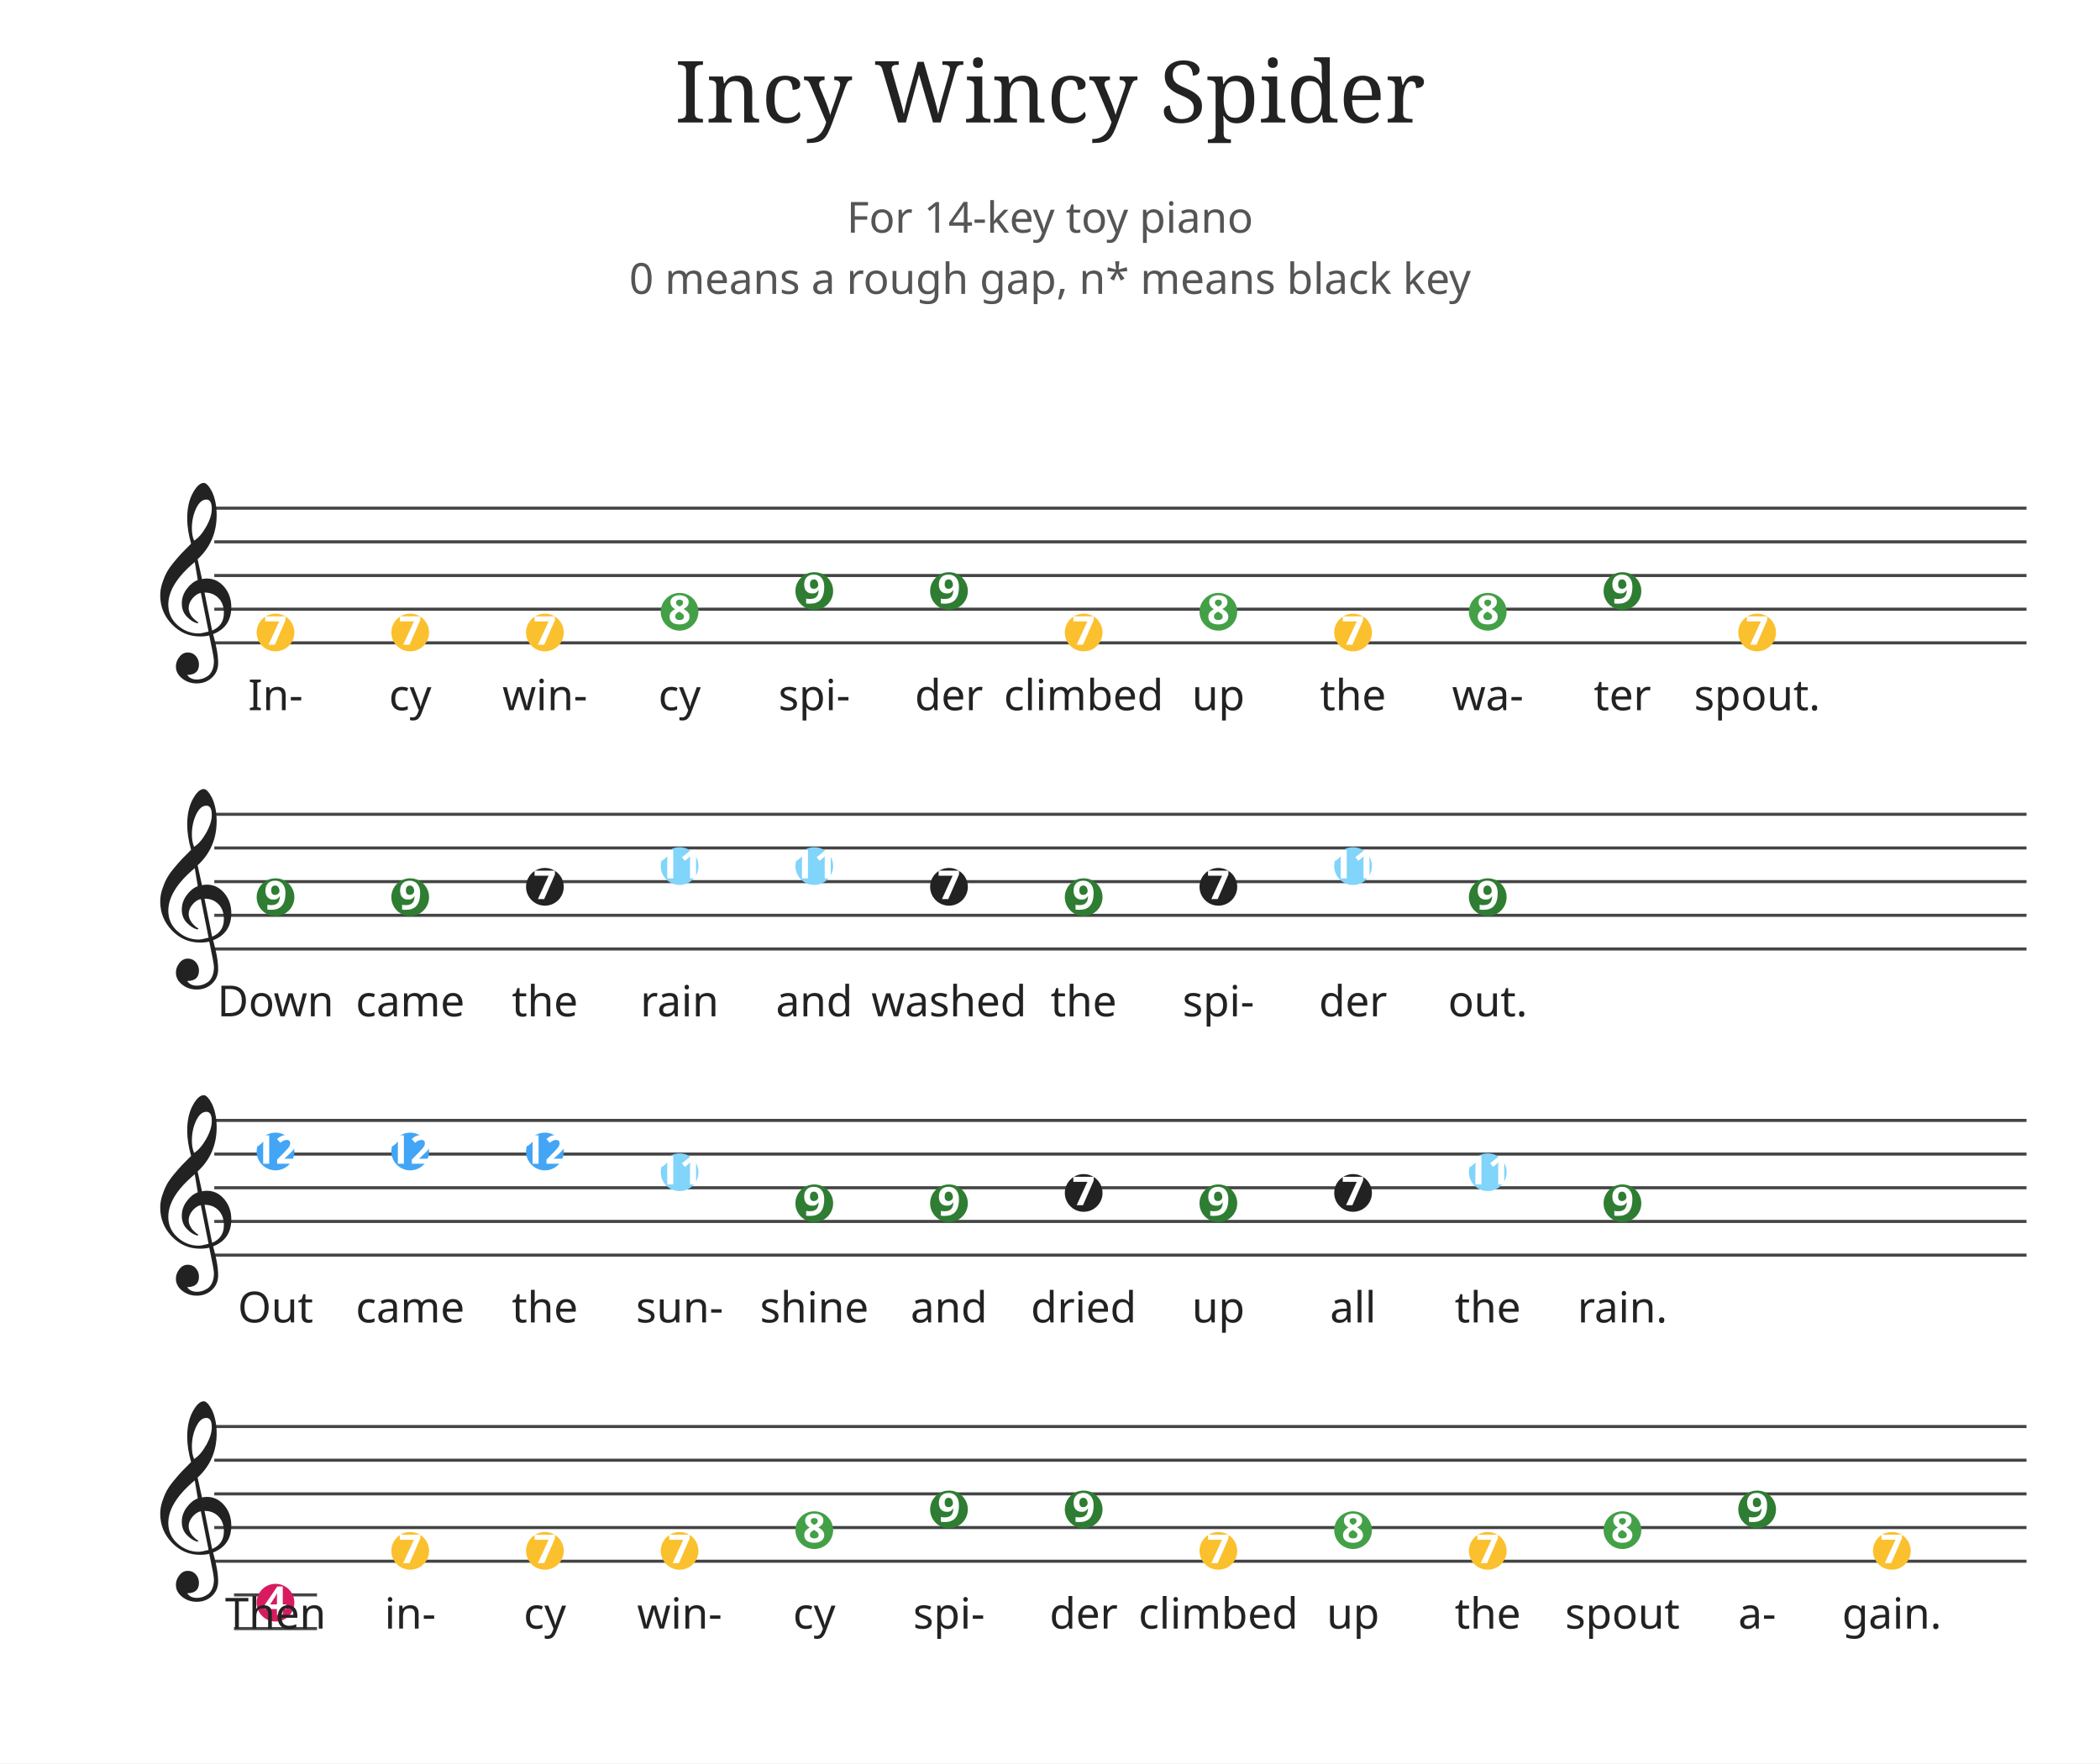
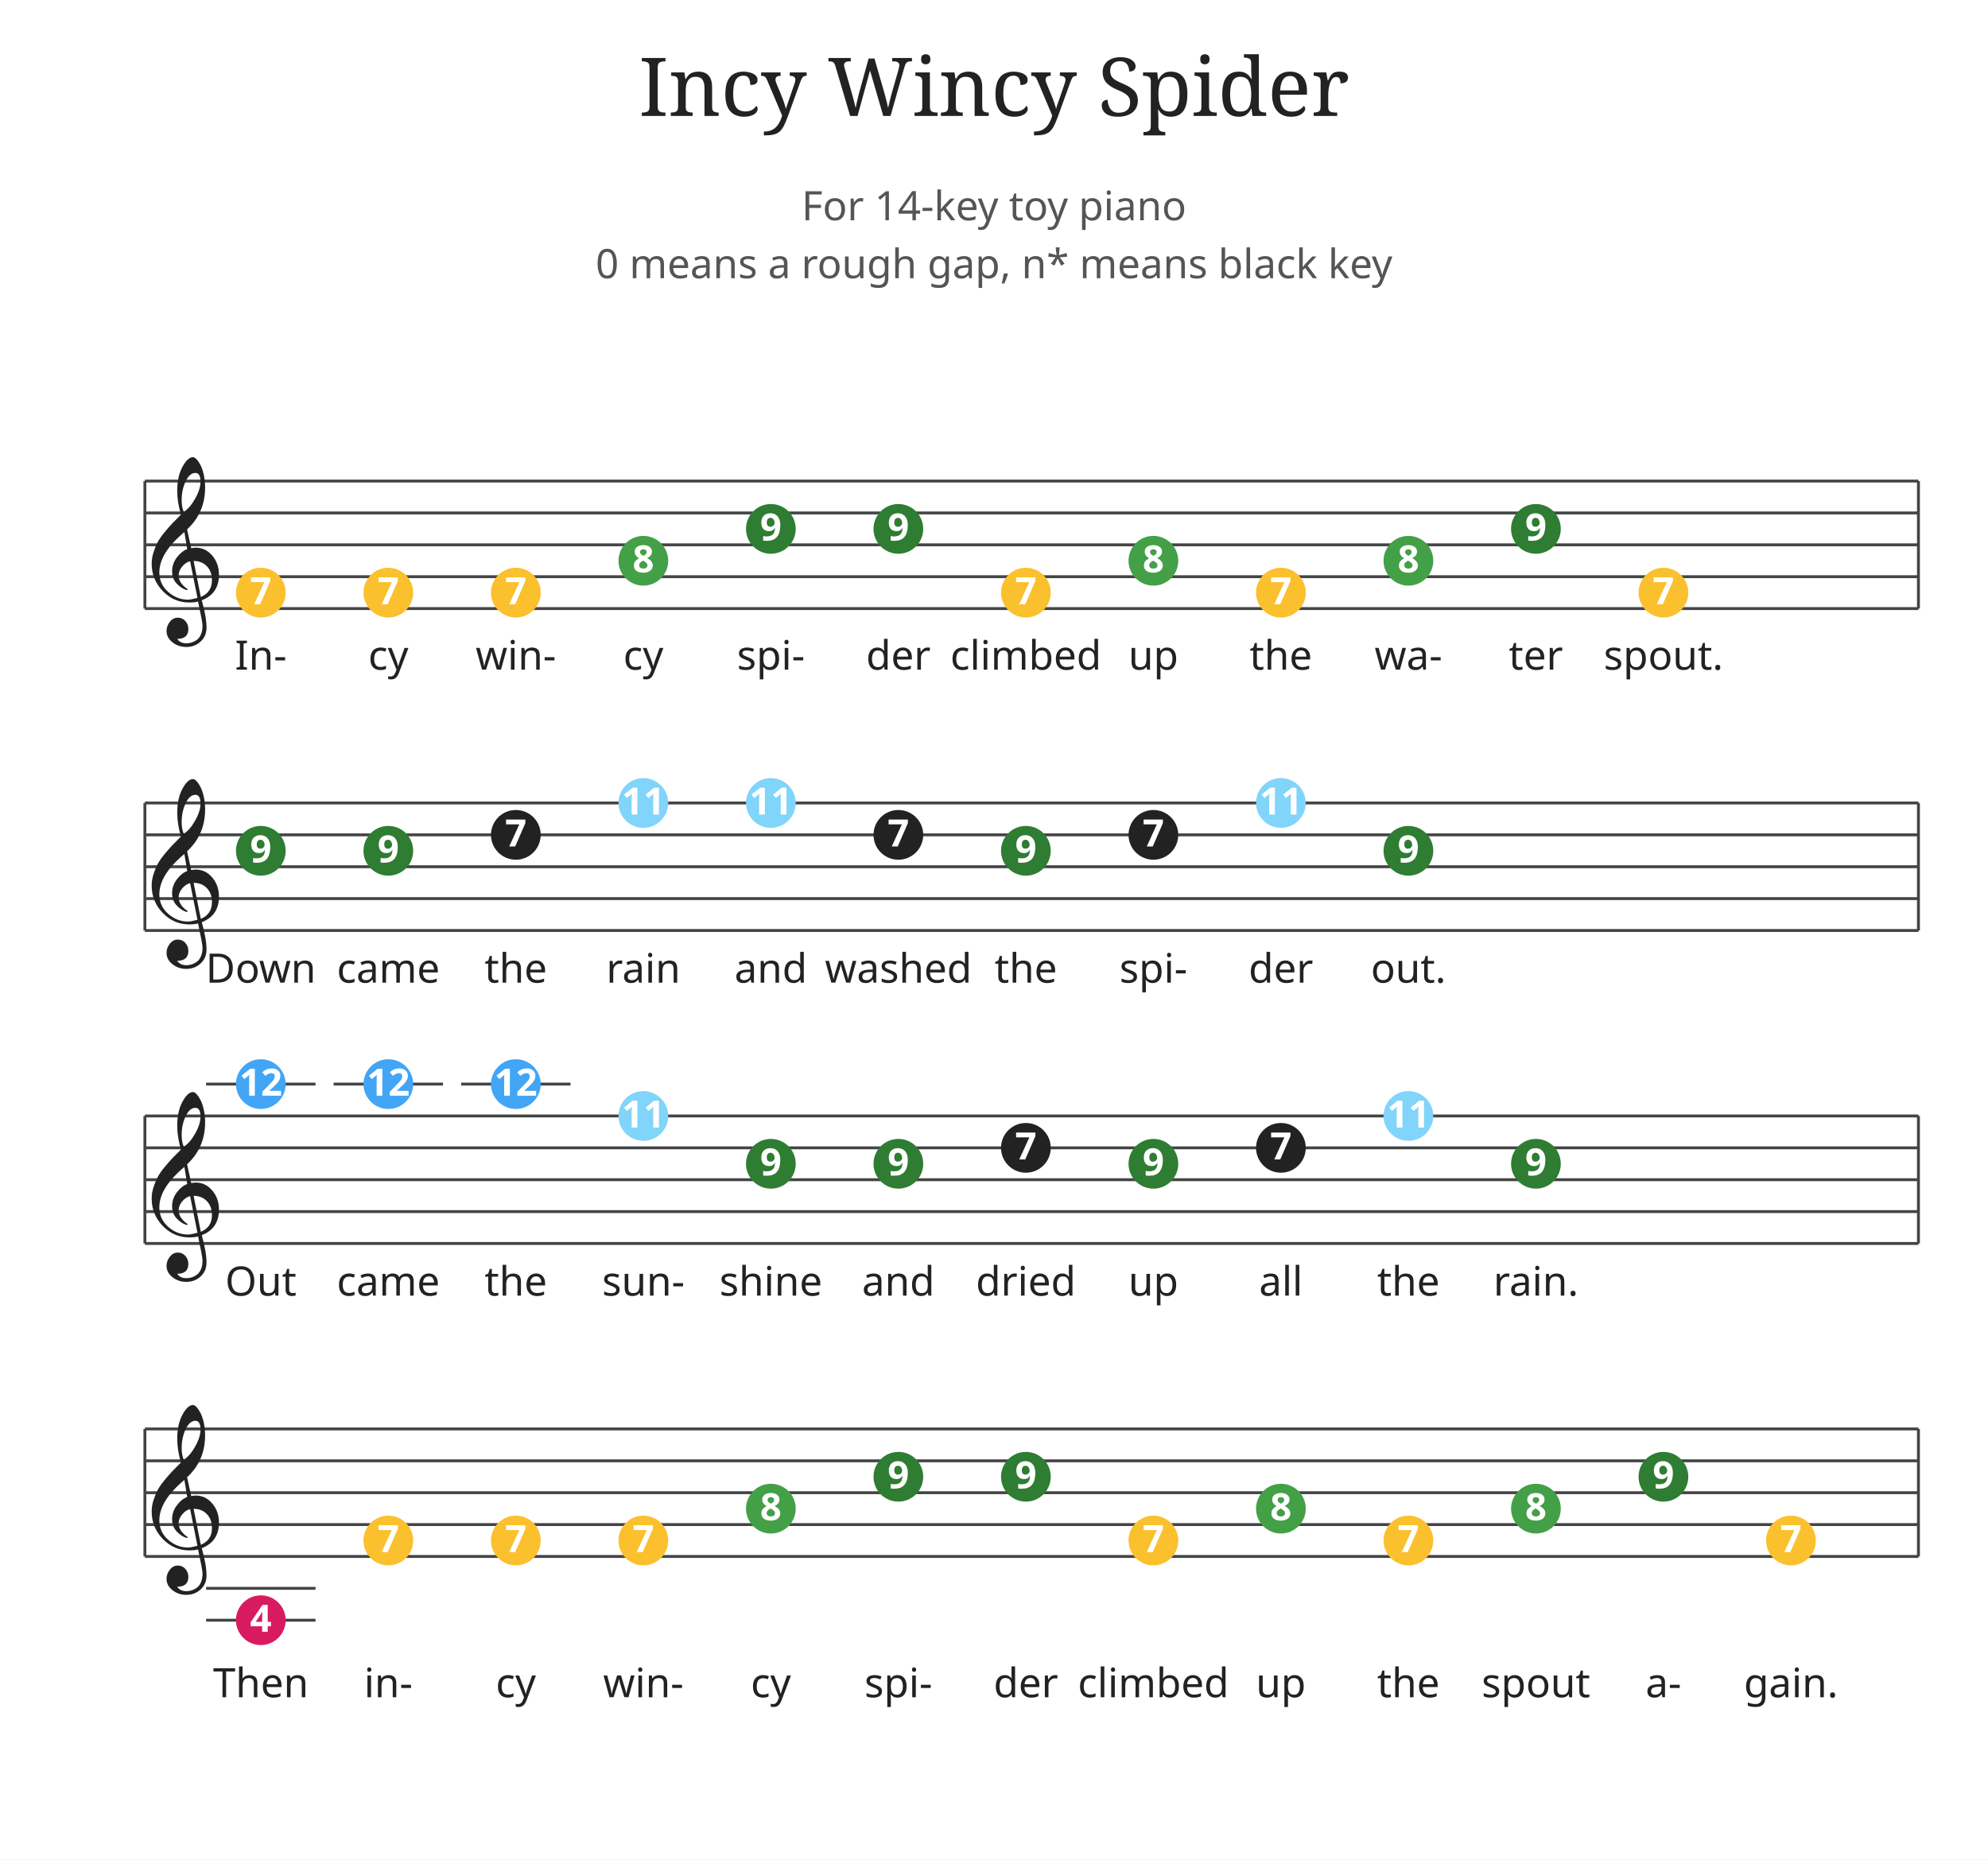
- <svg xmlns="http://www.w3.org/2000/svg" width="686" height="576">
+ <svg xmlns="http://www.w3.org/2000/svg" width="686" height="641.66">
  <rect width="100%" height="100%" fill="white" />
  <text x="343.0" y="40" font-family="serif" font-size="28" font-weight="normal" text-anchor="middle" fill="#222">Incy Wincy Spider</text>
  <text x="343.0" y="76" font-family="sans-serif" font-size="14" font-weight="normal" text-anchor="middle" fill="#555">For 14-key toy piano</text>
  <text x="343.0" y="96" font-family="sans-serif" font-size="14" font-weight="normal" text-anchor="middle" fill="#555">0 means a rough gap, n* means black key</text>
-   <line x1="70" y1="166" x2="662" y2="166" stroke="#444" stroke-width="1" />
-   <line x1="70" y1="177" x2="662" y2="177" stroke="#444" stroke-width="1" />
-   <line x1="70" y1="188" x2="662" y2="188" stroke="#444" stroke-width="1" />
-   <line x1="70" y1="199" x2="662" y2="199" stroke="#444" stroke-width="1" />
-   <line x1="70" y1="210" x2="662" y2="210" stroke="#444" stroke-width="1" />
+   <line x1="50" y1="166" x2="662" y2="166" stroke="#444" stroke-width="1" />
+   <line x1="50" y1="177" x2="662" y2="177" stroke="#444" stroke-width="1" />
+   <line x1="50" y1="188" x2="662" y2="188" stroke="#444" stroke-width="1" />
+   <line x1="50" y1="199" x2="662" y2="199" stroke="#444" stroke-width="1" />
+   <line x1="50" y1="210" x2="662" y2="210" stroke="#444" stroke-width="1" />
+   <line x1="50" y1="166" x2="50" y2="210" stroke="#444" stroke-width="1" />
+   <line x1="662" y1="166" x2="662" y2="210" stroke="#444" stroke-width="1" />
  <text x="62" y="207.25" font-size="55" font-family="FreeSerif, DejaVu Serif, Times New Roman, serif" text-anchor="middle" fill="#222">𝄞</text>
-   <circle cx="90" cy="206.615" r="6.16" fill="#fbc02d" stroke="none" />
-   <text x="90" y="210.615" font-family="sans-serif" font-size="13" font-weight="bold" text-anchor="middle" fill="#fff">7</text>
-   <text x="90" y="232" font-family="sans-serif" font-size="14" font-weight="normal" text-anchor="middle" fill="#222">In-</text>
-   <circle cx="134" cy="206.615" r="6.16" fill="#fbc02d" stroke="none" />
-   <text x="134" y="210.615" font-family="sans-serif" font-size="13" font-weight="bold" text-anchor="middle" fill="#fff">7</text>
-   <text x="134" y="232" font-family="sans-serif" font-size="14" font-weight="normal" text-anchor="middle" fill="#222">cy </text>
-   <circle cx="178" cy="206.615" r="6.16" fill="#fbc02d" stroke="none" />
-   <text x="178" y="210.615" font-family="sans-serif" font-size="13" font-weight="bold" text-anchor="middle" fill="#fff">7</text>
-   <text x="178" y="232" font-family="sans-serif" font-size="14" font-weight="normal" text-anchor="middle" fill="#222">win-</text>
-   <circle cx="222" cy="199.846" r="6.16" fill="#43a047" stroke="none" />
-   <text x="222" y="203.846" font-family="sans-serif" font-size="13" font-weight="bold" text-anchor="middle" fill="#fff">8</text>
-   <text x="222" y="232" font-family="sans-serif" font-size="14" font-weight="normal" text-anchor="middle" fill="#222">cy </text>
-   <circle cx="266" cy="193.077" r="6.16" fill="#2e7d32" stroke="none" />
-   <text x="266" y="197.077" font-family="sans-serif" font-size="13" font-weight="bold" text-anchor="middle" fill="#fff">9</text>
-   <text x="266" y="232" font-family="sans-serif" font-size="14" font-weight="normal" text-anchor="middle" fill="#222">spi-</text>
-   <circle cx="310" cy="193.077" r="6.16" fill="#2e7d32" stroke="none" />
-   <text x="310" y="197.077" font-family="sans-serif" font-size="13" font-weight="bold" text-anchor="middle" fill="#fff">9</text>
-   <text x="310" y="232" font-family="sans-serif" font-size="14" font-weight="normal" text-anchor="middle" fill="#222">der </text>
-   <circle cx="354" cy="206.615" r="6.16" fill="#fbc02d" stroke="none" />
-   <text x="354" y="210.615" font-family="sans-serif" font-size="13" font-weight="bold" text-anchor="middle" fill="#fff">7</text>
-   <text x="354" y="232" font-family="sans-serif" font-size="14" font-weight="normal" text-anchor="middle" fill="#222">climbed </text>
-   <circle cx="398" cy="199.846" r="6.16" fill="#43a047" stroke="none" />
-   <text x="398" y="203.846" font-family="sans-serif" font-size="13" font-weight="bold" text-anchor="middle" fill="#fff">8</text>
-   <text x="398" y="232" font-family="sans-serif" font-size="14" font-weight="normal" text-anchor="middle" fill="#222">up </text>
-   <circle cx="442" cy="206.615" r="6.16" fill="#fbc02d" stroke="none" />
-   <text x="442" y="210.615" font-family="sans-serif" font-size="13" font-weight="bold" text-anchor="middle" fill="#fff">7</text>
-   <text x="442" y="232" font-family="sans-serif" font-size="14" font-weight="normal" text-anchor="middle" fill="#222">the </text>
-   <circle cx="486" cy="199.846" r="6.16" fill="#43a047" stroke="none" />
-   <text x="486" y="203.846" font-family="sans-serif" font-size="13" font-weight="bold" text-anchor="middle" fill="#fff">8</text>
-   <text x="486" y="232" font-family="sans-serif" font-size="14" font-weight="normal" text-anchor="middle" fill="#222">wa-</text>
-   <circle cx="530" cy="193.077" r="6.16" fill="#2e7d32" stroke="none" />
-   <text x="530" y="197.077" font-family="sans-serif" font-size="13" font-weight="bold" text-anchor="middle" fill="#fff">9</text>
-   <text x="530" y="232" font-family="sans-serif" font-size="14" font-weight="normal" text-anchor="middle" fill="#222">ter </text>
-   <circle cx="574" cy="206.615" r="6.16" fill="#fbc02d" stroke="none" />
-   <text x="574" y="210.615" font-family="sans-serif" font-size="13" font-weight="bold" text-anchor="middle" fill="#fff">7</text>
-   <text x="574" y="232" font-family="sans-serif" font-size="14" font-weight="normal" text-anchor="middle" fill="#222">spout.</text>
-   <line x1="70" y1="266" x2="662" y2="266" stroke="#444" stroke-width="1" />
-   <line x1="70" y1="277" x2="662" y2="277" stroke="#444" stroke-width="1" />
-   <line x1="70" y1="288" x2="662" y2="288" stroke="#444" stroke-width="1" />
-   <line x1="70" y1="299" x2="662" y2="299" stroke="#444" stroke-width="1" />
-   <line x1="70" y1="310" x2="662" y2="310" stroke="#444" stroke-width="1" />
-   <text x="62" y="307.25" font-size="55" font-family="FreeSerif, DejaVu Serif, Times New Roman, serif" text-anchor="middle" fill="#222">𝄞</text>
-   <circle cx="90" cy="293.077" r="6.16" fill="#2e7d32" stroke="none" />
-   <text x="90" y="297.077" font-family="sans-serif" font-size="13" font-weight="bold" text-anchor="middle" fill="#fff">9</text>
-   <text x="90" y="332" font-family="sans-serif" font-size="14" font-weight="normal" text-anchor="middle" fill="#222">Down </text>
-   <circle cx="134" cy="293.077" r="6.16" fill="#2e7d32" stroke="none" />
-   <text x="134" y="297.077" font-family="sans-serif" font-size="13" font-weight="bold" text-anchor="middle" fill="#fff">9</text>
-   <text x="134" y="332" font-family="sans-serif" font-size="14" font-weight="normal" text-anchor="middle" fill="#222">came </text>
-   <circle cx="178" cy="289.692" r="6.16" fill="#222" stroke="none" />
-   <text x="178" y="293.692" font-family="sans-serif" font-size="13" font-weight="bold" text-anchor="middle" fill="#fff">7</text>
-   <text x="178" y="332" font-family="sans-serif" font-size="14" font-weight="normal" text-anchor="middle" fill="#222">the </text>
-   <circle cx="222" cy="282.923" r="6.16" fill="#81d4fa" stroke="none" />
-   <text x="222" y="286.923" font-family="sans-serif" font-size="13" font-weight="bold" text-anchor="middle" fill="#fff">11</text>
-   <text x="222" y="332" font-family="sans-serif" font-size="14" font-weight="normal" text-anchor="middle" fill="#222">rain </text>
-   <circle cx="266" cy="282.923" r="6.16" fill="#81d4fa" stroke="none" />
-   <text x="266" y="286.923" font-family="sans-serif" font-size="13" font-weight="bold" text-anchor="middle" fill="#fff">11</text>
-   <text x="266" y="332" font-family="sans-serif" font-size="14" font-weight="normal" text-anchor="middle" fill="#222">and </text>
-   <circle cx="310" cy="289.692" r="6.16" fill="#222" stroke="none" />
-   <text x="310" y="293.692" font-family="sans-serif" font-size="13" font-weight="bold" text-anchor="middle" fill="#fff">7</text>
-   <text x="310" y="332" font-family="sans-serif" font-size="14" font-weight="normal" text-anchor="middle" fill="#222">washed </text>
-   <circle cx="354" cy="293.077" r="6.16" fill="#2e7d32" stroke="none" />
-   <text x="354" y="297.077" font-family="sans-serif" font-size="13" font-weight="bold" text-anchor="middle" fill="#fff">9</text>
-   <text x="354" y="332" font-family="sans-serif" font-size="14" font-weight="normal" text-anchor="middle" fill="#222">the </text>
-   <circle cx="398" cy="289.692" r="6.16" fill="#222" stroke="none" />
-   <text x="398" y="293.692" font-family="sans-serif" font-size="13" font-weight="bold" text-anchor="middle" fill="#fff">7</text>
-   <text x="398" y="332" font-family="sans-serif" font-size="14" font-weight="normal" text-anchor="middle" fill="#222">spi-</text>
-   <circle cx="442" cy="282.923" r="6.16" fill="#81d4fa" stroke="none" />
-   <text x="442" y="286.923" font-family="sans-serif" font-size="13" font-weight="bold" text-anchor="middle" fill="#fff">11</text>
-   <text x="442" y="332" font-family="sans-serif" font-size="14" font-weight="normal" text-anchor="middle" fill="#222">der </text>
-   <circle cx="486" cy="293.077" r="6.16" fill="#2e7d32" stroke="none" />
-   <text x="486" y="297.077" font-family="sans-serif" font-size="13" font-weight="bold" text-anchor="middle" fill="#fff">9</text>
-   <text x="486" y="332" font-family="sans-serif" font-size="14" font-weight="normal" text-anchor="middle" fill="#222">out.</text>
-   <line x1="70" y1="366" x2="662" y2="366" stroke="#444" stroke-width="1" />
-   <line x1="70" y1="377" x2="662" y2="377" stroke="#444" stroke-width="1" />
-   <line x1="70" y1="388" x2="662" y2="388" stroke="#444" stroke-width="1" />
-   <line x1="70" y1="399" x2="662" y2="399" stroke="#444" stroke-width="1" />
-   <line x1="70" y1="410" x2="662" y2="410" stroke="#444" stroke-width="1" />
-   <text x="62" y="407.25" font-size="55" font-family="FreeSerif, DejaVu Serif, Times New Roman, serif" text-anchor="middle" fill="#222">𝄞</text>
-   <circle cx="90" cy="376.154" r="6.16" fill="#42a5f5" stroke="none" />
-   <text x="90" y="380.154" font-family="sans-serif" font-size="13" font-weight="bold" text-anchor="middle" fill="#fff">12</text>
-   <text x="90" y="432" font-family="sans-serif" font-size="14" font-weight="normal" text-anchor="middle" fill="#222">Out </text>
-   <circle cx="134" cy="376.154" r="6.16" fill="#42a5f5" stroke="none" />
-   <text x="134" y="380.154" font-family="sans-serif" font-size="13" font-weight="bold" text-anchor="middle" fill="#fff">12</text>
-   <text x="134" y="432" font-family="sans-serif" font-size="14" font-weight="normal" text-anchor="middle" fill="#222">came </text>
-   <circle cx="178" cy="376.154" r="6.16" fill="#42a5f5" stroke="none" />
-   <text x="178" y="380.154" font-family="sans-serif" font-size="13" font-weight="bold" text-anchor="middle" fill="#fff">12</text>
-   <text x="178" y="432" font-family="sans-serif" font-size="14" font-weight="normal" text-anchor="middle" fill="#222">the </text>
-   <circle cx="222" cy="382.923" r="6.16" fill="#81d4fa" stroke="none" />
-   <text x="222" y="386.923" font-family="sans-serif" font-size="13" font-weight="bold" text-anchor="middle" fill="#fff">11</text>
-   <text x="222" y="432" font-family="sans-serif" font-size="14" font-weight="normal" text-anchor="middle" fill="#222">sun-</text>
-   <circle cx="266" cy="393.077" r="6.16" fill="#2e7d32" stroke="none" />
-   <text x="266" y="397.077" font-family="sans-serif" font-size="13" font-weight="bold" text-anchor="middle" fill="#fff">9</text>
-   <text x="266" y="432" font-family="sans-serif" font-size="14" font-weight="normal" text-anchor="middle" fill="#222">shine </text>
-   <circle cx="310" cy="393.077" r="6.16" fill="#2e7d32" stroke="none" />
-   <text x="310" y="397.077" font-family="sans-serif" font-size="13" font-weight="bold" text-anchor="middle" fill="#fff">9</text>
-   <text x="310" y="432" font-family="sans-serif" font-size="14" font-weight="normal" text-anchor="middle" fill="#222">and </text>
-   <circle cx="354" cy="389.692" r="6.16" fill="#222" stroke="none" />
-   <text x="354" y="393.692" font-family="sans-serif" font-size="13" font-weight="bold" text-anchor="middle" fill="#fff">7</text>
-   <text x="354" y="432" font-family="sans-serif" font-size="14" font-weight="normal" text-anchor="middle" fill="#222">dried </text>
-   <circle cx="398" cy="393.077" r="6.16" fill="#2e7d32" stroke="none" />
-   <text x="398" y="397.077" font-family="sans-serif" font-size="13" font-weight="bold" text-anchor="middle" fill="#fff">9</text>
-   <text x="398" y="432" font-family="sans-serif" font-size="14" font-weight="normal" text-anchor="middle" fill="#222">up </text>
-   <circle cx="442" cy="389.692" r="6.16" fill="#222" stroke="none" />
-   <text x="442" y="393.692" font-family="sans-serif" font-size="13" font-weight="bold" text-anchor="middle" fill="#fff">7</text>
-   <text x="442" y="432" font-family="sans-serif" font-size="14" font-weight="normal" text-anchor="middle" fill="#222">all </text>
-   <circle cx="486" cy="382.923" r="6.16" fill="#81d4fa" stroke="none" />
-   <text x="486" y="386.923" font-family="sans-serif" font-size="13" font-weight="bold" text-anchor="middle" fill="#fff">11</text>
-   <text x="486" y="432" font-family="sans-serif" font-size="14" font-weight="normal" text-anchor="middle" fill="#222">the </text>
-   <circle cx="530" cy="393.077" r="6.16" fill="#2e7d32" stroke="none" />
-   <text x="530" y="397.077" font-family="sans-serif" font-size="13" font-weight="bold" text-anchor="middle" fill="#fff">9</text>
-   <text x="530" y="432" font-family="sans-serif" font-size="14" font-weight="normal" text-anchor="middle" fill="#222">rain.</text>
-   <line x1="70" y1="466" x2="662" y2="466" stroke="#444" stroke-width="1" />
-   <line x1="70" y1="477" x2="662" y2="477" stroke="#444" stroke-width="1" />
-   <line x1="70" y1="488" x2="662" y2="488" stroke="#444" stroke-width="1" />
-   <line x1="70" y1="499" x2="662" y2="499" stroke="#444" stroke-width="1" />
-   <line x1="70" y1="510" x2="662" y2="510" stroke="#444" stroke-width="1" />
-   <text x="62" y="507.25" font-size="55" font-family="FreeSerif, DejaVu Serif, Times New Roman, serif" text-anchor="middle" fill="#222">𝄞</text>
-   <line x1="76.448" y1="521.0" x2="103.552" y2="521.0" stroke="#444" stroke-width="1" />
-   <line x1="76.448" y1="532.0" x2="103.552" y2="532.0" stroke="#444" stroke-width="1" />
-   <circle cx="90" cy="523.538" r="6.16" fill="#d81b60" stroke="none" />
-   <text x="90" y="527.538" font-family="sans-serif" font-size="13" font-weight="bold" text-anchor="middle" fill="#fff">4</text>
-   <text x="90" y="532" font-family="sans-serif" font-size="14" font-weight="normal" text-anchor="middle" fill="#222">Then </text>
-   <circle cx="134" cy="506.615" r="6.16" fill="#fbc02d" stroke="none" />
-   <text x="134" y="510.615" font-family="sans-serif" font-size="13" font-weight="bold" text-anchor="middle" fill="#fff">7</text>
-   <text x="134" y="532" font-family="sans-serif" font-size="14" font-weight="normal" text-anchor="middle" fill="#222">in-</text>
-   <circle cx="178" cy="506.615" r="6.16" fill="#fbc02d" stroke="none" />
-   <text x="178" y="510.615" font-family="sans-serif" font-size="13" font-weight="bold" text-anchor="middle" fill="#fff">7</text>
-   <text x="178" y="532" font-family="sans-serif" font-size="14" font-weight="normal" text-anchor="middle" fill="#222">cy </text>
-   <circle cx="222" cy="506.615" r="6.16" fill="#fbc02d" stroke="none" />
-   <text x="222" y="510.615" font-family="sans-serif" font-size="13" font-weight="bold" text-anchor="middle" fill="#fff">7</text>
-   <text x="222" y="532" font-family="sans-serif" font-size="14" font-weight="normal" text-anchor="middle" fill="#222">win-</text>
-   <circle cx="266" cy="499.846" r="6.16" fill="#43a047" stroke="none" />
-   <text x="266" y="503.846" font-family="sans-serif" font-size="13" font-weight="bold" text-anchor="middle" fill="#fff">8</text>
-   <text x="266" y="532" font-family="sans-serif" font-size="14" font-weight="normal" text-anchor="middle" fill="#222">cy </text>
-   <circle cx="310" cy="493.077" r="6.16" fill="#2e7d32" stroke="none" />
-   <text x="310" y="497.077" font-family="sans-serif" font-size="13" font-weight="bold" text-anchor="middle" fill="#fff">9</text>
-   <text x="310" y="532" font-family="sans-serif" font-size="14" font-weight="normal" text-anchor="middle" fill="#222">spi-</text>
-   <circle cx="354" cy="493.077" r="6.16" fill="#2e7d32" stroke="none" />
-   <text x="354" y="497.077" font-family="sans-serif" font-size="13" font-weight="bold" text-anchor="middle" fill="#fff">9</text>
-   <text x="354" y="532" font-family="sans-serif" font-size="14" font-weight="normal" text-anchor="middle" fill="#222">der </text>
-   <circle cx="398" cy="506.615" r="6.16" fill="#fbc02d" stroke="none" />
-   <text x="398" y="510.615" font-family="sans-serif" font-size="13" font-weight="bold" text-anchor="middle" fill="#fff">7</text>
-   <text x="398" y="532" font-family="sans-serif" font-size="14" font-weight="normal" text-anchor="middle" fill="#222">climbed </text>
-   <circle cx="442" cy="499.846" r="6.16" fill="#43a047" stroke="none" />
-   <text x="442" y="503.846" font-family="sans-serif" font-size="13" font-weight="bold" text-anchor="middle" fill="#fff">8</text>
-   <text x="442" y="532" font-family="sans-serif" font-size="14" font-weight="normal" text-anchor="middle" fill="#222">up </text>
-   <circle cx="486" cy="506.615" r="6.16" fill="#fbc02d" stroke="none" />
-   <text x="486" y="510.615" font-family="sans-serif" font-size="13" font-weight="bold" text-anchor="middle" fill="#fff">7</text>
-   <text x="486" y="532" font-family="sans-serif" font-size="14" font-weight="normal" text-anchor="middle" fill="#222">the </text>
-   <circle cx="530" cy="499.846" r="6.16" fill="#43a047" stroke="none" />
-   <text x="530" y="503.846" font-family="sans-serif" font-size="13" font-weight="bold" text-anchor="middle" fill="#fff">8</text>
-   <text x="530" y="532" font-family="sans-serif" font-size="14" font-weight="normal" text-anchor="middle" fill="#222">spout </text>
-   <circle cx="574" cy="493.077" r="6.16" fill="#2e7d32" stroke="none" />
-   <text x="574" y="497.077" font-family="sans-serif" font-size="13" font-weight="bold" text-anchor="middle" fill="#fff">9</text>
-   <text x="574" y="532" font-family="sans-serif" font-size="14" font-weight="normal" text-anchor="middle" fill="#222">a-</text>
-   <circle cx="618" cy="506.615" r="6.16" fill="#fbc02d" stroke="none" />
-   <text x="618" y="510.615" font-family="sans-serif" font-size="13" font-weight="bold" text-anchor="middle" fill="#fff">7</text>
-   <text x="618" y="532" font-family="sans-serif" font-size="14" font-weight="normal" text-anchor="middle" fill="#222">gain.</text>
+   <circle cx="90" cy="204.5" r="8.58" fill="#fbc02d" stroke="none" />
+   <text x="90" y="208.5" font-family="sans-serif" font-size="13" font-weight="bold" text-anchor="middle" fill="#fff">7</text>
+   <text x="90" y="231.08" font-family="sans-serif" font-size="14" font-weight="normal" text-anchor="middle" fill="#222">In-</text>
+   <circle cx="134" cy="204.5" r="8.58" fill="#fbc02d" stroke="none" />
+   <text x="134" y="208.5" font-family="sans-serif" font-size="13" font-weight="bold" text-anchor="middle" fill="#fff">7</text>
+   <text x="134" y="231.08" font-family="sans-serif" font-size="14" font-weight="normal" text-anchor="middle" fill="#222">cy </text>
+   <circle cx="178" cy="204.5" r="8.58" fill="#fbc02d" stroke="none" />
+   <text x="178" y="208.5" font-family="sans-serif" font-size="13" font-weight="bold" text-anchor="middle" fill="#fff">7</text>
+   <text x="178" y="231.08" font-family="sans-serif" font-size="14" font-weight="normal" text-anchor="middle" fill="#222">win-</text>
+   <circle cx="222" cy="193.5" r="8.58" fill="#43a047" stroke="none" />
+   <text x="222" y="197.5" font-family="sans-serif" font-size="13" font-weight="bold" text-anchor="middle" fill="#fff">8</text>
+   <text x="222" y="231.08" font-family="sans-serif" font-size="14" font-weight="normal" text-anchor="middle" fill="#222">cy </text>
+   <circle cx="266" cy="182.5" r="8.58" fill="#2e7d32" stroke="none" />
+   <text x="266" y="186.5" font-family="sans-serif" font-size="13" font-weight="bold" text-anchor="middle" fill="#fff">9</text>
+   <text x="266" y="231.08" font-family="sans-serif" font-size="14" font-weight="normal" text-anchor="middle" fill="#222">spi-</text>
+   <circle cx="310" cy="182.5" r="8.58" fill="#2e7d32" stroke="none" />
+   <text x="310" y="186.5" font-family="sans-serif" font-size="13" font-weight="bold" text-anchor="middle" fill="#fff">9</text>
+   <text x="310" y="231.08" font-family="sans-serif" font-size="14" font-weight="normal" text-anchor="middle" fill="#222">der </text>
+   <circle cx="354" cy="204.5" r="8.58" fill="#fbc02d" stroke="none" />
+   <text x="354" y="208.5" font-family="sans-serif" font-size="13" font-weight="bold" text-anchor="middle" fill="#fff">7</text>
+   <text x="354" y="231.08" font-family="sans-serif" font-size="14" font-weight="normal" text-anchor="middle" fill="#222">climbed </text>
+   <circle cx="398" cy="193.5" r="8.58" fill="#43a047" stroke="none" />
+   <text x="398" y="197.5" font-family="sans-serif" font-size="13" font-weight="bold" text-anchor="middle" fill="#fff">8</text>
+   <text x="398" y="231.08" font-family="sans-serif" font-size="14" font-weight="normal" text-anchor="middle" fill="#222">up </text>
+   <circle cx="442" cy="204.5" r="8.58" fill="#fbc02d" stroke="none" />
+   <text x="442" y="208.5" font-family="sans-serif" font-size="13" font-weight="bold" text-anchor="middle" fill="#fff">7</text>
+   <text x="442" y="231.08" font-family="sans-serif" font-size="14" font-weight="normal" text-anchor="middle" fill="#222">the </text>
+   <circle cx="486" cy="193.5" r="8.58" fill="#43a047" stroke="none" />
+   <text x="486" y="197.5" font-family="sans-serif" font-size="13" font-weight="bold" text-anchor="middle" fill="#fff">8</text>
+   <text x="486" y="231.08" font-family="sans-serif" font-size="14" font-weight="normal" text-anchor="middle" fill="#222">wa-</text>
+   <circle cx="530" cy="182.5" r="8.58" fill="#2e7d32" stroke="none" />
+   <text x="530" y="186.5" font-family="sans-serif" font-size="13" font-weight="bold" text-anchor="middle" fill="#fff">9</text>
+   <text x="530" y="231.08" font-family="sans-serif" font-size="14" font-weight="normal" text-anchor="middle" fill="#222">ter </text>
+   <circle cx="574" cy="204.5" r="8.58" fill="#fbc02d" stroke="none" />
+   <text x="574" y="208.5" font-family="sans-serif" font-size="13" font-weight="bold" text-anchor="middle" fill="#fff">7</text>
+   <text x="574" y="231.08" font-family="sans-serif" font-size="14" font-weight="normal" text-anchor="middle" fill="#222">spout.</text>
+   <line x1="50" y1="277.08" x2="662" y2="277.08" stroke="#444" stroke-width="1" />
+   <line x1="50" y1="288.08" x2="662" y2="288.08" stroke="#444" stroke-width="1" />
+   <line x1="50" y1="299.08" x2="662" y2="299.08" stroke="#444" stroke-width="1" />
+   <line x1="50" y1="310.08" x2="662" y2="310.08" stroke="#444" stroke-width="1" />
+   <line x1="50" y1="321.08" x2="662" y2="321.08" stroke="#444" stroke-width="1" />
+   <line x1="50" y1="277.08" x2="50" y2="321.08" stroke="#444" stroke-width="1" />
+   <line x1="662" y1="277.08" x2="662" y2="321.08" stroke="#444" stroke-width="1" />
+   <text x="62" y="318.33" font-size="55" font-family="FreeSerif, DejaVu Serif, Times New Roman, serif" text-anchor="middle" fill="#222">𝄞</text>
+   <circle cx="90" cy="293.58" r="8.58" fill="#2e7d32" stroke="none" />
+   <text x="90" y="297.58" font-family="sans-serif" font-size="13" font-weight="bold" text-anchor="middle" fill="#fff">9</text>
+   <text x="90" y="339.08" font-family="sans-serif" font-size="14" font-weight="normal" text-anchor="middle" fill="#222">Down </text>
+   <circle cx="134" cy="293.58" r="8.58" fill="#2e7d32" stroke="none" />
+   <text x="134" y="297.58" font-family="sans-serif" font-size="13" font-weight="bold" text-anchor="middle" fill="#fff">9</text>
+   <text x="134" y="339.08" font-family="sans-serif" font-size="14" font-weight="normal" text-anchor="middle" fill="#222">came </text>
+   <circle cx="178" cy="288.08" r="8.58" fill="#222" stroke="none" />
+   <text x="178" y="292.08" font-family="sans-serif" font-size="13" font-weight="bold" text-anchor="middle" fill="#fff">7</text>
+   <text x="178" y="339.08" font-family="sans-serif" font-size="14" font-weight="normal" text-anchor="middle" fill="#222">the </text>
+   <circle cx="222" cy="277.08" r="8.58" fill="#81d4fa" stroke="none" />
+   <text x="222" y="281.08" font-family="sans-serif" font-size="13" font-weight="bold" text-anchor="middle" fill="#fff">11</text>
+   <text x="222" y="339.08" font-family="sans-serif" font-size="14" font-weight="normal" text-anchor="middle" fill="#222">rain </text>
+   <circle cx="266" cy="277.08" r="8.58" fill="#81d4fa" stroke="none" />
+   <text x="266" y="281.08" font-family="sans-serif" font-size="13" font-weight="bold" text-anchor="middle" fill="#fff">11</text>
+   <text x="266" y="339.08" font-family="sans-serif" font-size="14" font-weight="normal" text-anchor="middle" fill="#222">and </text>
+   <circle cx="310" cy="288.08" r="8.58" fill="#222" stroke="none" />
+   <text x="310" y="292.08" font-family="sans-serif" font-size="13" font-weight="bold" text-anchor="middle" fill="#fff">7</text>
+   <text x="310" y="339.08" font-family="sans-serif" font-size="14" font-weight="normal" text-anchor="middle" fill="#222">washed </text>
+   <circle cx="354" cy="293.58" r="8.58" fill="#2e7d32" stroke="none" />
+   <text x="354" y="297.58" font-family="sans-serif" font-size="13" font-weight="bold" text-anchor="middle" fill="#fff">9</text>
+   <text x="354" y="339.08" font-family="sans-serif" font-size="14" font-weight="normal" text-anchor="middle" fill="#222">the </text>
+   <circle cx="398" cy="288.08" r="8.58" fill="#222" stroke="none" />
+   <text x="398" y="292.08" font-family="sans-serif" font-size="13" font-weight="bold" text-anchor="middle" fill="#fff">7</text>
+   <text x="398" y="339.08" font-family="sans-serif" font-size="14" font-weight="normal" text-anchor="middle" fill="#222">spi-</text>
+   <circle cx="442" cy="277.08" r="8.58" fill="#81d4fa" stroke="none" />
+   <text x="442" y="281.08" font-family="sans-serif" font-size="13" font-weight="bold" text-anchor="middle" fill="#fff">11</text>
+   <text x="442" y="339.08" font-family="sans-serif" font-size="14" font-weight="normal" text-anchor="middle" fill="#222">der </text>
+   <circle cx="486" cy="293.58" r="8.58" fill="#2e7d32" stroke="none" />
+   <text x="486" y="297.58" font-family="sans-serif" font-size="13" font-weight="bold" text-anchor="middle" fill="#fff">9</text>
+   <text x="486" y="339.08" font-family="sans-serif" font-size="14" font-weight="normal" text-anchor="middle" fill="#222">out.</text>
+   <line x1="50" y1="385.08" x2="662" y2="385.08" stroke="#444" stroke-width="1" />
+   <line x1="50" y1="396.08" x2="662" y2="396.08" stroke="#444" stroke-width="1" />
+   <line x1="50" y1="407.08" x2="662" y2="407.08" stroke="#444" stroke-width="1" />
+   <line x1="50" y1="418.08" x2="662" y2="418.08" stroke="#444" stroke-width="1" />
+   <line x1="50" y1="429.08" x2="662" y2="429.08" stroke="#444" stroke-width="1" />
+   <line x1="50" y1="385.08" x2="50" y2="429.08" stroke="#444" stroke-width="1" />
+   <line x1="662" y1="385.08" x2="662" y2="429.08" stroke="#444" stroke-width="1" />
+   <text x="62" y="426.33" font-size="55" font-family="FreeSerif, DejaVu Serif, Times New Roman, serif" text-anchor="middle" fill="#222">𝄞</text>
+   <line x1="71.124" y1="374.08" x2="108.876" y2="374.08" stroke="#444" stroke-width="1" />
+   <circle cx="90" cy="374.08" r="8.58" fill="#42a5f5" stroke="none" />
+   <text x="90" y="378.08" font-family="sans-serif" font-size="13" font-weight="bold" text-anchor="middle" fill="#fff">12</text>
+   <text x="90" y="447.08" font-family="sans-serif" font-size="14" font-weight="normal" text-anchor="middle" fill="#222">Out </text>
+   <line x1="115.124" y1="374.08" x2="152.876" y2="374.08" stroke="#444" stroke-width="1" />
+   <circle cx="134" cy="374.08" r="8.58" fill="#42a5f5" stroke="none" />
+   <text x="134" y="378.08" font-family="sans-serif" font-size="13" font-weight="bold" text-anchor="middle" fill="#fff">12</text>
+   <text x="134" y="447.08" font-family="sans-serif" font-size="14" font-weight="normal" text-anchor="middle" fill="#222">came </text>
+   <line x1="159.124" y1="374.08" x2="196.876" y2="374.08" stroke="#444" stroke-width="1" />
+   <circle cx="178" cy="374.08" r="8.58" fill="#42a5f5" stroke="none" />
+   <text x="178" y="378.08" font-family="sans-serif" font-size="13" font-weight="bold" text-anchor="middle" fill="#fff">12</text>
+   <text x="178" y="447.08" font-family="sans-serif" font-size="14" font-weight="normal" text-anchor="middle" fill="#222">the </text>
+   <circle cx="222" cy="385.08" r="8.58" fill="#81d4fa" stroke="none" />
+   <text x="222" y="389.08" font-family="sans-serif" font-size="13" font-weight="bold" text-anchor="middle" fill="#fff">11</text>
+   <text x="222" y="447.08" font-family="sans-serif" font-size="14" font-weight="normal" text-anchor="middle" fill="#222">sun-</text>
+   <circle cx="266" cy="401.58" r="8.58" fill="#2e7d32" stroke="none" />
+   <text x="266" y="405.58" font-family="sans-serif" font-size="13" font-weight="bold" text-anchor="middle" fill="#fff">9</text>
+   <text x="266" y="447.08" font-family="sans-serif" font-size="14" font-weight="normal" text-anchor="middle" fill="#222">shine </text>
+   <circle cx="310" cy="401.58" r="8.58" fill="#2e7d32" stroke="none" />
+   <text x="310" y="405.58" font-family="sans-serif" font-size="13" font-weight="bold" text-anchor="middle" fill="#fff">9</text>
+   <text x="310" y="447.08" font-family="sans-serif" font-size="14" font-weight="normal" text-anchor="middle" fill="#222">and </text>
+   <circle cx="354" cy="396.08" r="8.58" fill="#222" stroke="none" />
+   <text x="354" y="400.08" font-family="sans-serif" font-size="13" font-weight="bold" text-anchor="middle" fill="#fff">7</text>
+   <text x="354" y="447.08" font-family="sans-serif" font-size="14" font-weight="normal" text-anchor="middle" fill="#222">dried </text>
+   <circle cx="398" cy="401.58" r="8.58" fill="#2e7d32" stroke="none" />
+   <text x="398" y="405.58" font-family="sans-serif" font-size="13" font-weight="bold" text-anchor="middle" fill="#fff">9</text>
+   <text x="398" y="447.08" font-family="sans-serif" font-size="14" font-weight="normal" text-anchor="middle" fill="#222">up </text>
+   <circle cx="442" cy="396.08" r="8.58" fill="#222" stroke="none" />
+   <text x="442" y="400.08" font-family="sans-serif" font-size="13" font-weight="bold" text-anchor="middle" fill="#fff">7</text>
+   <text x="442" y="447.08" font-family="sans-serif" font-size="14" font-weight="normal" text-anchor="middle" fill="#222">all </text>
+   <circle cx="486" cy="385.08" r="8.58" fill="#81d4fa" stroke="none" />
+   <text x="486" y="389.08" font-family="sans-serif" font-size="13" font-weight="bold" text-anchor="middle" fill="#fff">11</text>
+   <text x="486" y="447.08" font-family="sans-serif" font-size="14" font-weight="normal" text-anchor="middle" fill="#222">the </text>
+   <circle cx="530" cy="401.58" r="8.58" fill="#2e7d32" stroke="none" />
+   <text x="530" y="405.58" font-family="sans-serif" font-size="13" font-weight="bold" text-anchor="middle" fill="#fff">9</text>
+   <text x="530" y="447.08" font-family="sans-serif" font-size="14" font-weight="normal" text-anchor="middle" fill="#222">rain.</text>
+   <line x1="50" y1="493.08" x2="662" y2="493.08" stroke="#444" stroke-width="1" />
+   <line x1="50" y1="504.08" x2="662" y2="504.08" stroke="#444" stroke-width="1" />
+   <line x1="50" y1="515.08" x2="662" y2="515.08" stroke="#444" stroke-width="1" />
+   <line x1="50" y1="526.08" x2="662" y2="526.08" stroke="#444" stroke-width="1" />
+   <line x1="50" y1="537.08" x2="662" y2="537.08" stroke="#444" stroke-width="1" />
+   <line x1="50" y1="493.08" x2="50" y2="537.08" stroke="#444" stroke-width="1" />
+   <line x1="662" y1="493.08" x2="662" y2="537.08" stroke="#444" stroke-width="1" />
+   <text x="62" y="534.33" font-size="55" font-family="FreeSerif, DejaVu Serif, Times New Roman, serif" text-anchor="middle" fill="#222">𝄞</text>
+   <line x1="71.124" y1="548.08" x2="108.876" y2="548.08" stroke="#444" stroke-width="1" />
+   <line x1="71.124" y1="559.08" x2="108.876" y2="559.08" stroke="#444" stroke-width="1" />
+   <circle cx="90" cy="559.08" r="8.58" fill="#d81b60" stroke="none" />
+   <text x="90" y="563.08" font-family="sans-serif" font-size="13" font-weight="bold" text-anchor="middle" fill="#fff">4</text>
+   <text x="90" y="585.66" font-family="sans-serif" font-size="14" font-weight="normal" text-anchor="middle" fill="#222">Then </text>
+   <circle cx="134" cy="531.58" r="8.58" fill="#fbc02d" stroke="none" />
+   <text x="134" y="535.58" font-family="sans-serif" font-size="13" font-weight="bold" text-anchor="middle" fill="#fff">7</text>
+   <text x="134" y="585.66" font-family="sans-serif" font-size="14" font-weight="normal" text-anchor="middle" fill="#222">in-</text>
+   <circle cx="178" cy="531.58" r="8.58" fill="#fbc02d" stroke="none" />
+   <text x="178" y="535.58" font-family="sans-serif" font-size="13" font-weight="bold" text-anchor="middle" fill="#fff">7</text>
+   <text x="178" y="585.66" font-family="sans-serif" font-size="14" font-weight="normal" text-anchor="middle" fill="#222">cy </text>
+   <circle cx="222" cy="531.58" r="8.58" fill="#fbc02d" stroke="none" />
+   <text x="222" y="535.58" font-family="sans-serif" font-size="13" font-weight="bold" text-anchor="middle" fill="#fff">7</text>
+   <text x="222" y="585.66" font-family="sans-serif" font-size="14" font-weight="normal" text-anchor="middle" fill="#222">win-</text>
+   <circle cx="266" cy="520.58" r="8.58" fill="#43a047" stroke="none" />
+   <text x="266" y="524.58" font-family="sans-serif" font-size="13" font-weight="bold" text-anchor="middle" fill="#fff">8</text>
+   <text x="266" y="585.66" font-family="sans-serif" font-size="14" font-weight="normal" text-anchor="middle" fill="#222">cy </text>
+   <circle cx="310" cy="509.58" r="8.58" fill="#2e7d32" stroke="none" />
+   <text x="310" y="513.58" font-family="sans-serif" font-size="13" font-weight="bold" text-anchor="middle" fill="#fff">9</text>
+   <text x="310" y="585.66" font-family="sans-serif" font-size="14" font-weight="normal" text-anchor="middle" fill="#222">spi-</text>
+   <circle cx="354" cy="509.58" r="8.58" fill="#2e7d32" stroke="none" />
+   <text x="354" y="513.58" font-family="sans-serif" font-size="13" font-weight="bold" text-anchor="middle" fill="#fff">9</text>
+   <text x="354" y="585.66" font-family="sans-serif" font-size="14" font-weight="normal" text-anchor="middle" fill="#222">der </text>
+   <circle cx="398" cy="531.58" r="8.58" fill="#fbc02d" stroke="none" />
+   <text x="398" y="535.58" font-family="sans-serif" font-size="13" font-weight="bold" text-anchor="middle" fill="#fff">7</text>
+   <text x="398" y="585.66" font-family="sans-serif" font-size="14" font-weight="normal" text-anchor="middle" fill="#222">climbed </text>
+   <circle cx="442" cy="520.58" r="8.58" fill="#43a047" stroke="none" />
+   <text x="442" y="524.58" font-family="sans-serif" font-size="13" font-weight="bold" text-anchor="middle" fill="#fff">8</text>
+   <text x="442" y="585.66" font-family="sans-serif" font-size="14" font-weight="normal" text-anchor="middle" fill="#222">up </text>
+   <circle cx="486" cy="531.58" r="8.58" fill="#fbc02d" stroke="none" />
+   <text x="486" y="535.58" font-family="sans-serif" font-size="13" font-weight="bold" text-anchor="middle" fill="#fff">7</text>
+   <text x="486" y="585.66" font-family="sans-serif" font-size="14" font-weight="normal" text-anchor="middle" fill="#222">the </text>
+   <circle cx="530" cy="520.58" r="8.58" fill="#43a047" stroke="none" />
+   <text x="530" y="524.58" font-family="sans-serif" font-size="13" font-weight="bold" text-anchor="middle" fill="#fff">8</text>
+   <text x="530" y="585.66" font-family="sans-serif" font-size="14" font-weight="normal" text-anchor="middle" fill="#222">spout </text>
+   <circle cx="574" cy="509.58" r="8.58" fill="#2e7d32" stroke="none" />
+   <text x="574" y="513.58" font-family="sans-serif" font-size="13" font-weight="bold" text-anchor="middle" fill="#fff">9</text>
+   <text x="574" y="585.66" font-family="sans-serif" font-size="14" font-weight="normal" text-anchor="middle" fill="#222">a-</text>
+   <circle cx="618" cy="531.58" r="8.58" fill="#fbc02d" stroke="none" />
+   <text x="618" y="535.58" font-family="sans-serif" font-size="13" font-weight="bold" text-anchor="middle" fill="#fff">7</text>
+   <text x="618" y="585.66" font-family="sans-serif" font-size="14" font-weight="normal" text-anchor="middle" fill="#222">gain.</text>
</svg>
